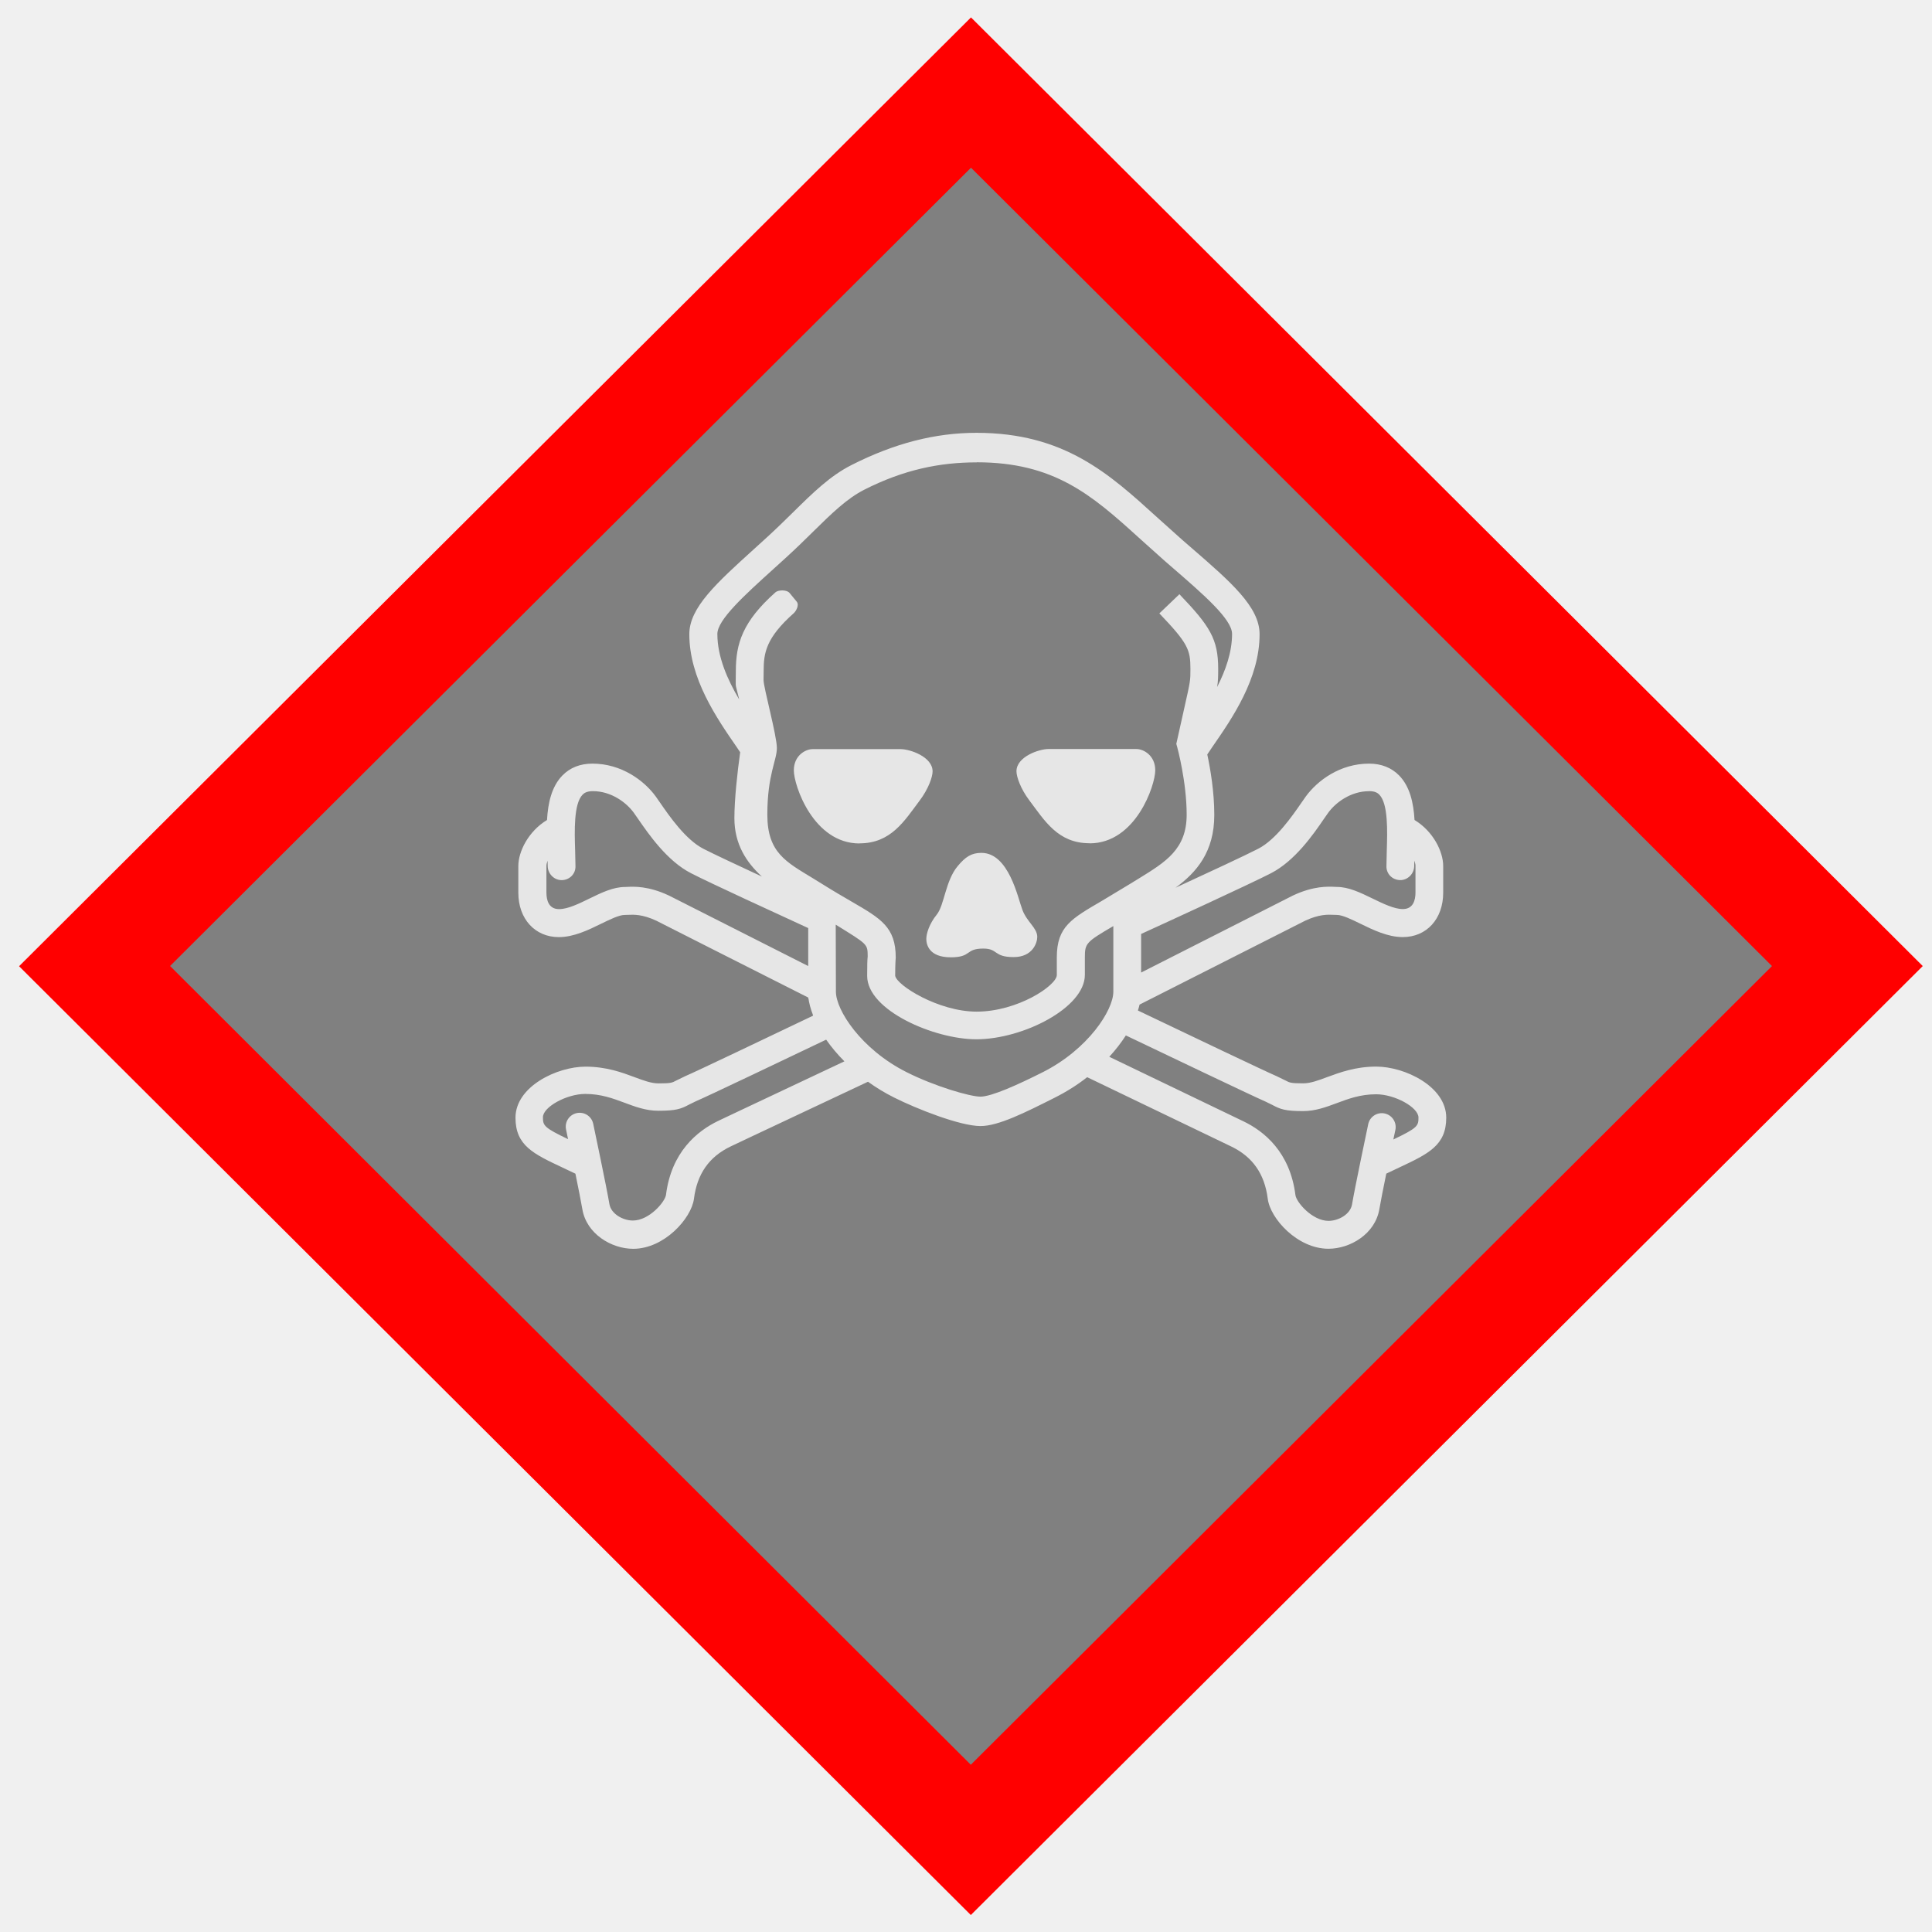
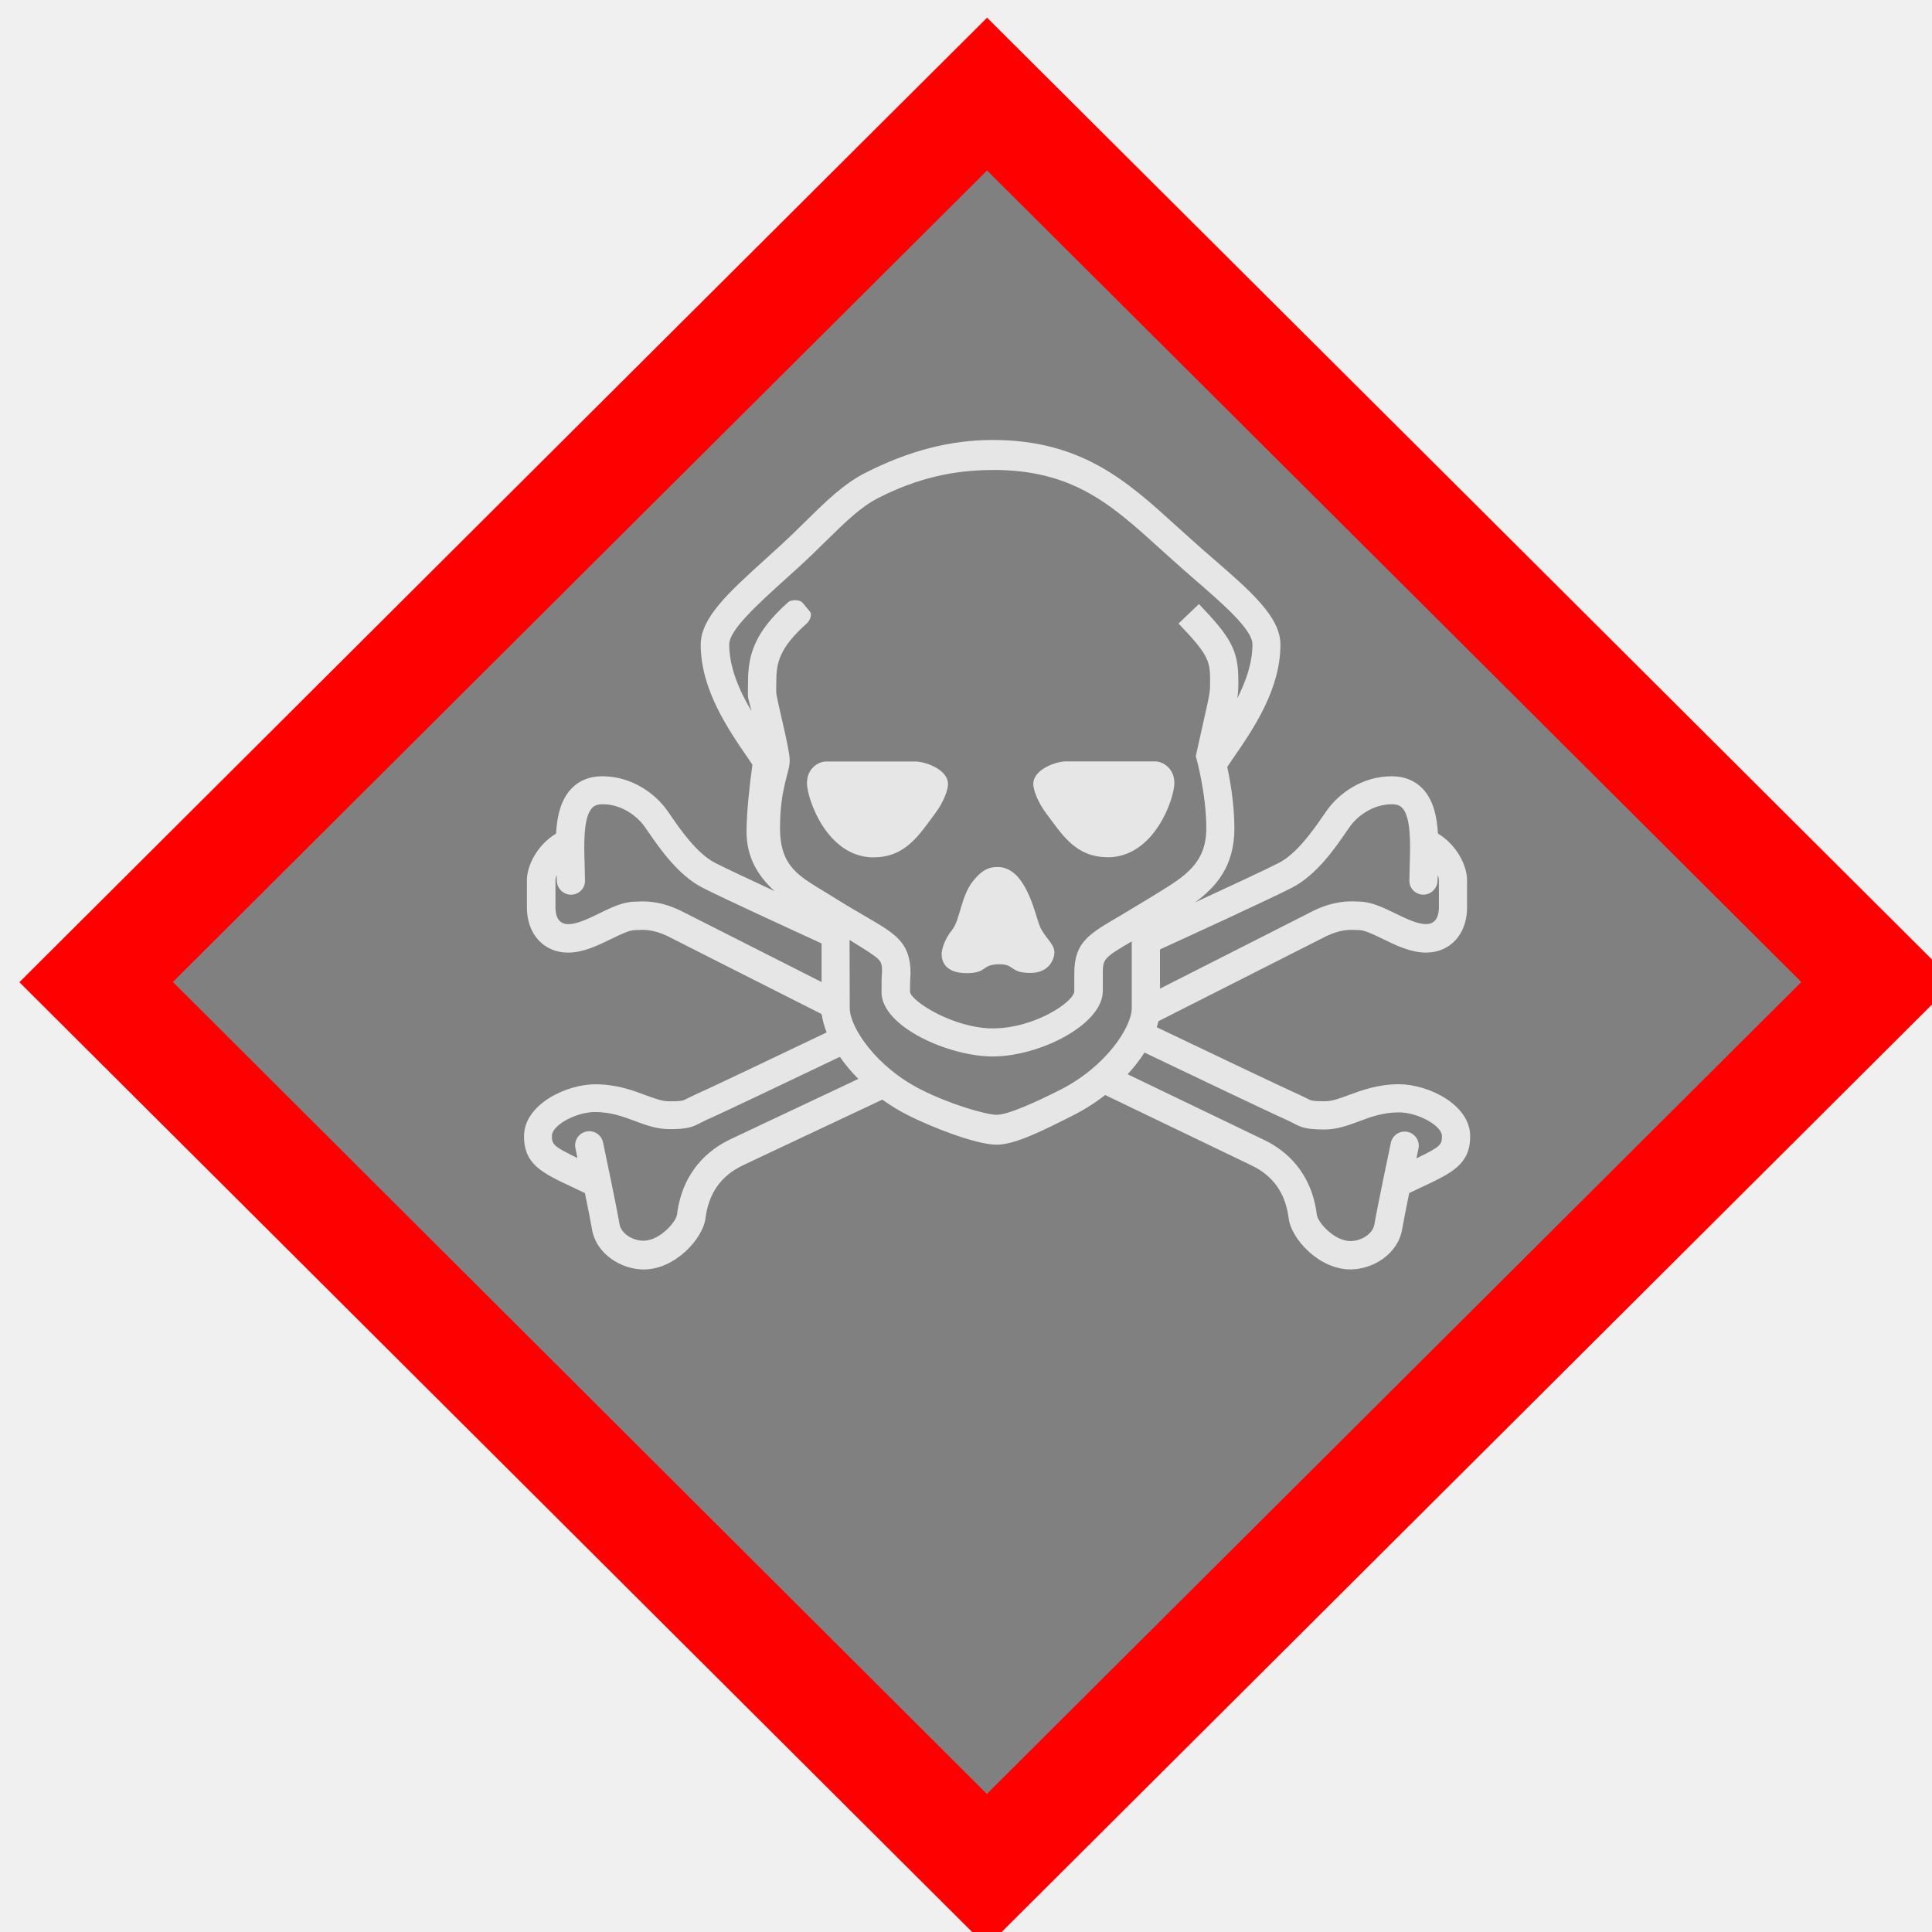
- <svg xmlns="http://www.w3.org/2000/svg" height="724" width="724" viewBox="0 0 735 735" version="1.1" id="svg937">
+ <svg xmlns="http://www.w3.org/2000/svg" height="200" width="200" viewBox="0 0 723.038 723.038" version="1.1" id="svg937">
  <defs id="defs941">
    <filter style="color-interpolation-filters:sRGB" id="filter214">
      <feFlood flood-opacity="1" flood-color="rgb(0,0,0)" result="flood" id="feFlood204" />
      <feComposite in="flood" in2="SourceGraphic" operator="in" result="composite1" id="feComposite206" />
      <feGaussianBlur in="composite1" stdDeviation="10.811" result="blur" id="feGaussianBlur208" />
      <feOffset dx="6" dy="6" result="offset" id="feOffset210" />
      <feComposite in="SourceGraphic" in2="offset" operator="over" result="composite2" id="feComposite212" />
    </filter>
  </defs>
  <path d="M 369.59,684.299 59.547,369.833 369.59,55.367 679.633,369.833 Z" fill="#fff" id="path933" style="fill:#808080;stroke-width:1.031" />
-   <path d="m361.6 364.2c8.23 0 5.45-3.33 12.48-3.33 5.73 0 3.79 3.24 11.56 3.24 7.21 0 8.97-5.45 8.97-7.67 0-3.42-3.88-5.62-5.64-10.26-1.76-4.62-5.18-21.72-15.62-21.72-3.84 0-6.1 1.57-8.97 4.99-4.71 5.55-5.09 14.87-8 18.49-2.87 3.51-3.98 7.28-3.98 9.25 0 2.13 1.02 7 9.25 7m-80.55 58.51-7.9 3.74c-7.91 3.81-17.78 11.77-19.83 28.1-.34 2.68-6.39 9.79-12.59 9.79-3.81 0-8.32-2.52-8.94-6.27-1.08-6.44-5.95-29.55-6.16-30.53-.6-2.85-3.4-4.68-6.26-4.07s-4.68 3.4-4.07 6.26c.001.06.76 3.65.76 3.65-9.18-4.38-9.56-5.17-9.56-8.33 0-3.9 9-8.87 16.1-8.87 5.97 0 10.54 1.71 14.97 3.36 4 1.5 8.13 3.04 12.8 3.04 6.72 0 8.64-.68 11.73-2.35l2.6-1.27c4.07-1.71 35.64-16.78 49.55-23.43 1.94 2.78 4.26 5.57 6.94 8.25m-3.3-52c12.29 7.63 12.1 7.29 12.16 12.1-.15 1.3-.2 3.44-.2 7.41 0 13.1 25.5 24.1 41.52 24.1 17.77 0 41.3-12 41.3-24.49v-6.74c0-5.32.56-5.81 10.83-11.84v24.99c0 6.99-9.58 21.91-26.89 30.62l-.56.28c-8.38 4.21-18.8 9-23.1 9-3.97 0-17.41-3.92-28.1-9.31-17.32-8.7-26.89-23.63-26.89-30.62zm-108-40.9c-.02.001-.04.03-.07.04.02-.001.04-.03.07-.04m310.9-9.9c2.33 0 3.34.76 3.9 1.34 3.4 3.51 3.07 13.78 2.84 21.28l-.13 5.95c-.06 2.92 2.25 5.21 5.16 5.28 2.91.06 5.33-2.36 5.4-5.28l.05-2.13c.3.81.44 1.5.44 1.95v10.16c0 2.88-.84 6.32-4.82 6.32-3.27 0-7.46-2.04-11.5-4-4.66-2.27-9.1-4.42-13.57-4.42l-.76-.03c-2.63-.13-8.11-.38-15.83 3.23l-.15.07-57.75 29.3v-14.68c8.54-3.9 41.3-18.92 49.4-23.1 9.13-4.7 16.1-14.75 20.2-20.76l1.59-2.27c2.75-3.78 8.47-8.19 15.56-8.19zm-266.4 39.7-.08-.03c-7.72-3.62-13.2-3.36-15.83-3.23l-.76.03c-4.5 0-8.91 2.15-13.57 4.42-4 1.97-8.22 4-11.5 4-3.99 0-4.82-3.43-4.82-6.32v-10.16c0-.45.14-1.14.44-1.95l.05 2.12c.06 2.92 2.48 5.34 5.4 5.28 2.91-.06 5.23-2.36 5.16-5.28l-.13-5.95c-.24-7.5-.56-17.77 2.83-21.28.56-.57 1.57-1.34 3.9-1.34 7.09 0 12.82 4.41 15.57 8.19l1.59 2.27c4.14 6 11.1 16.1 20.2 20.76 7.08 3.65 32.3 15.23 44.58 20.87v14.45zm117.1-164.8c29.36 0 43.62 12.25 61.7 28.68l9.58 8.59 3.57 3.1c11.48 9.95 22.33 19.35 22.33 24.92 0 6.9-2.41 13.78-5.68 20.2.38-2.35.4-3.9.4-6.89 0-11.37-3.14-16.27-14.75-28.41l-7.63 7.3c10.88 11.37 11.82 13.79 11.82 21.1 0 4.55 0 4.55-2.31 14.8l-3.06 13.74.35 1.25c.04.13 3.59 13.18 3.59 25.7 0 13.1-8 17.98-18.1 24.2l-3.18 1.96-10.89 6.56c-11.5 6.75-17.23 9.73-17.23 21.52v6.74c0 3.91-14.78 13.93-30.53 13.93-14.46 0-30.38-10-30.96-13.64 0-4.83.21-6.92.21-6.92 0-11.56-5.6-14.81-16.77-21.29-3.11-1.8-6.97-4.05-11.52-6.9l-3.18-1.96c-10.14-6.2-17.38-9.72-17.38-24.2 0-15.23 3.63-20.67 3.63-25.37s-5.07-23-5.07-25.87c0-.37.04-3.46.04-3.46 0-6.85.87-12.57 11.46-21.98.86-.76 2.17-3.09 1.12-4.38s-1.47-1.83-2.69-3.27c-.61-.72-1.72-1-2.79-1.01-1.07 0-2.11.28-2.58.7-12.53 11.13-15.1 19.56-15.1 29.94 0 0-.04 3.09-.04 3.55 0 2.82-.12 1.4 1.33 7.33-4.52-7.66-8.32-16.28-8.32-24.95 0-5.39 10.33-14.75 21.27-24.65l4.78-4.34c3.78-3.45 7.1-6.67 10.24-9.79 7.24-7.11 12.95-12.72 19.6-16.1 14.99-7.6 28.6-10.4 42.82-10.4m-62.3 210.5c-18.32 8.76-45.1 21.53-48.57 22.98l-3.52 1.71c-1.53.83-2 1.07-6.71 1.07-2.75 0-5.69-1.1-9.1-2.37-4.81-1.8-10.79-4-18.67-4-10.86 0-26.64 7.57-26.64 19.43 0 10.56 6.77 13.73 17.98 19l4.82 2.29c1.13 5.54 2.21 10.95 2.63 13.48 1.57 9.44 11.1 15.1 19.36 15.1 11.8 0 22.1-11.55 23.1-19 1.19-9.47 5.74-15.99 13.92-19.92l7.79-3.69 44.5-20.95c3.05 2.19 6.36 4.23 9.92 6 8.71 4.38 25.2 10.86 32.88 10.86 6.82 0 17-5.14 28.1-10.72 4.76-2.39 8.84-5 12.49-7.87l54.78 26.35c8.18 3.94 12.73 10.45 13.92 19.92.94 7.49 11.27 19 23.1 19 8.28 0 17.78-5.64 19.36-15.1.42-2.53 1.5-7.94 2.63-13.48l-.47.22.47-.22 4.83-2.29c11.21-5.27 17.98-8.45 17.98-19 0-11.86-15.77-19.43-26.64-19.43-7.88 0-13.86 2.24-18.67 4-3.4 1.27-6.34 2.37-9.1 2.37-4.71 0-5.18-.25-6.71-1.07l-3.52-1.71c-3.71-1.56-34.54-16.26-52.66-24.93.25-.76.46-1.51.63-2.25 12.41-6.28 62.8-31.81 63-31.91 5.34-2.49 8.64-2.34 10.83-2.24l1.26.04c2.06 0 5.56 1.7 8.94 3.35 4.88 2.38 10.42 5.08 16.1 5.08 9.1 0 15.38-6.94 15.38-16.88v-10.16c0-5.52-3.81-13.21-10.9-17.51-.39-6.56-1.77-12.71-5.82-16.89-2.93-3-6.79-4.55-11.48-4.55-11.1 0-19.69 6.48-24.1 12.54l-1.74 2.49c-3.35 4.85-9.57 13.88-16.34 17.36-4.87 2.51-19.21 9.18-31.45 14.82 7.95-5.8 14.75-13.59 14.75-27.7 0-8.82-1.51-17.6-2.67-23l1.9-2.82c7.61-10.99 18-26 18-42.93 0-10.39-10.9-19.83-25.98-32.9l-3.55-3.08-9.4-8.43c-18.2-16.54-35.3-32.2-68.78-32.2-15.72 0-31.3 4-47.59 12.28-8.11 4.11-14.65 10.54-22.2 17.98-3.11 3.05-6.32 6.21-9.96 9.53l-4.75 4.32c-14.36 13-24.74 22.4-24.74 32.48 0 16.89 10.42 31.94 18 42.93l1.35 2c-1.08 7.73-2.2 17.94-2.2 25.1 0 9.85 4.54 16.79 10.47 22.2-9.49-4.41-18.58-8.68-22.28-10.58-6.77-3.48-12.99-12.51-16.34-17.36l-1.74-2.49c-4.41-6.1-13.1-12.54-24.1-12.54-4.69 0-8.56 1.53-11.48 4.55-4.05 4.18-5.44 10.33-5.82 16.9.02-.001.04-.02.07-.04-.02.001-.04.02-.07.04-7.09 4.3-10.91 11.99-10.91 17.51v10.16c0 9.94 6.33 16.88 15.39 16.88 5.71 0 11.24-2.7 16.1-5.08 3.38-1.65 6.87-3.35 8.94-3.35l1.26-.04c2.19-.1 5.49-.26 10.83 2.24.19.09 40.2 20.38 57.73 29.2m120.8 14.4c10.77 5.15 48.79 23.32 53.2 25.2l2.6 1.27c3.08 1.67 5 2.35 11.73 2.35 4.66 0 8.8-1.55 12.8-3.04 4.42-1.65 9-3.36 14.97-3.36 7.1 0 16.1 4.97 16.1 8.87 0 3.16-.38 3.95-9.56 8.33.46-2.18.75-3.59.77-3.64.6-2.85-1.22-5.65-4.08-6.26-2.85-.6-5.65 1.22-6.25 4.07-.21.98-5.08 24.1-6.16 30.53-.63 3.75-5.13 6.26-8.94 6.26-6.2 0-12.25-7.11-12.59-9.79-2.05-16.36-11.91-24.32-19.82-28.1l-51-24.53c2.45-2.66 4.55-5.4 6.29-8.1m-13.8-73.1c17.6 0 25-22.1 25-27.79s-4.5-8.1-7.15-8.1h-33.48c-3.57 0-12.17 2.91-12.17 8.47 0 2.08 1.56 6.66 4.92 11.1 5.8 7.68 10.83 16.28 22.87 16.28m-87.49.04c12 0 17.1-8.6 22.87-16.28 3.36-4.45 4.92-9 4.92-11.1 0-5.56-8.6-8.47-12.17-8.47h-33.48c-2.65 0-7.14 2.38-7.14 8.1 0 5.69 7.41 27.79 25 27.79m-9.1 21.76h-7.84c3.76 1.73 6.61 3 7.84 3.59v-3.59m-10.4 36.7c.25 2.14.86 4.46 1.81 6.88z" id="path935" style="fill:#e6e6e6" />
-   <path d="M 147.659,148.012 6,289.672 147.669,431.341 289.328,573 431.016,431.312 572.704,289.624 431.063,147.984 C 353.166,70.086 289.404,6.343 289.376,6.343 c -0.028,0 -63.8,63.752 -141.716,141.669 z M 408.622,170.425 527.821,289.624 408.575,408.871 289.319,528.127 170.129,408.871 50.949,289.606 170.139,170.416 C 235.696,104.859 289.347,51.226 289.376,51.226 c 0.028,0 53.689,53.642 119.246,119.199 z" style="fill:#ff0000;stroke:none;" id="path12-7" transform="matrix(1.277958,0,0,1.273995,-0.4105352,-1.455958)" />
+   <path d="m 361.6,364.2 c 8.23,0 5.45,-3.33 12.48,-3.33 5.73,0 3.79,3.24 11.56,3.24 7.21,0 8.97,-5.45 8.97,-7.67 0,-3.42 -3.88,-5.62 -5.64,-10.26 -1.76,-4.62 -5.18,-21.72 -15.62,-21.72 -3.84,0 -6.1,1.57 -8.97,4.99 -4.71,5.55 -5.09,14.87 -8,18.49 -2.87,3.51 -3.98,7.28 -3.98,9.25 0,2.13 1.02,7 9.25,7 m -80.55,58.51 -7.9,3.74 c -7.91,3.81 -17.78,11.77 -19.83,28.1 -0.34,2.68 -6.39,9.79 -12.59,9.79 -3.81,0 -8.32,-2.52 -8.94,-6.27 -1.08,-6.44 -5.95,-29.55 -6.16,-30.53 -0.6,-2.85 -3.4,-4.68 -6.26,-4.07 -2.86,0.61 -4.68,3.4 -4.07,6.26 0.001,0.06 0.76,3.65 0.76,3.65 -9.18,-4.38 -9.56,-5.17 -9.56,-8.33 0,-3.9 9,-8.87 16.1,-8.87 5.97,0 10.54,1.71 14.97,3.36 4,1.5 8.13,3.04 12.8,3.04 6.72,0 8.64,-0.68 11.73,-2.35 l 2.6,-1.27 c 4.07,-1.71 35.64,-16.78 49.55,-23.43 1.94,2.78 4.26,5.57 6.94,8.25 m -3.3,-52 c 12.29,7.63 12.1,7.29 12.16,12.1 -0.15,1.3 -0.2,3.44 -0.2,7.41 0,13.1 25.5,24.1 41.52,24.1 17.77,0 41.3,-12 41.3,-24.49 v -6.74 c 0,-5.32 0.56,-5.81 10.83,-11.84 v 24.99 c 0,6.99 -9.58,21.91 -26.89,30.62 l -0.56,0.28 c -8.38,4.21 -18.8,9 -23.1,9 -3.97,0 -17.41,-3.92 -28.1,-9.31 -17.32,-8.7 -26.89,-23.63 -26.89,-30.62 z m -108,-40.9 c -0.02,10e-4 -0.04,0.03 -0.07,0.04 0.02,-0.001 0.04,-0.03 0.07,-0.04 m 310.9,-9.9 c 2.33,0 3.34,0.76 3.9,1.34 3.4,3.51 3.07,13.78 2.84,21.28 l -0.13,5.95 c -0.06,2.92 2.25,5.21 5.16,5.28 2.91,0.06 5.33,-2.36 5.4,-5.28 l 0.05,-2.13 c 0.3,0.81 0.44,1.5 0.44,1.95 v 10.16 c 0,2.88 -0.84,6.32 -4.82,6.32 -3.27,0 -7.46,-2.04 -11.5,-4 -4.66,-2.27 -9.1,-4.42 -13.57,-4.42 l -0.76,-0.03 c -2.63,-0.13 -8.11,-0.38 -15.83,3.23 l -0.15,0.07 -57.75,29.3 v -14.68 c 8.54,-3.9 41.3,-18.92 49.4,-23.1 9.13,-4.7 16.1,-14.75 20.2,-20.76 l 1.59,-2.27 c 2.75,-3.78 8.47,-8.19 15.56,-8.19 z m -266.4,39.7 -0.08,-0.03 c -7.72,-3.62 -13.2,-3.36 -15.83,-3.23 l -0.76,0.03 c -4.5,0 -8.91,2.15 -13.57,4.42 -4,1.97 -8.22,4 -11.5,4 -3.99,0 -4.82,-3.43 -4.82,-6.32 v -10.16 c 0,-0.45 0.14,-1.14 0.44,-1.95 l 0.05,2.12 c 0.06,2.92 2.48,5.34 5.4,5.28 2.91,-0.06 5.23,-2.36 5.16,-5.28 l -0.13,-5.95 c -0.24,-7.5 -0.56,-17.77 2.83,-21.28 0.56,-0.57 1.57,-1.34 3.9,-1.34 7.09,0 12.82,4.41 15.57,8.19 l 1.59,2.27 c 4.14,6 11.1,16.1 20.2,20.76 7.08,3.65 32.3,15.23 44.58,20.87 v 14.45 z m 117.1,-164.8 c 29.36,0 43.62,12.25 61.7,28.68 l 9.58,8.59 3.57,3.1 c 11.48,9.95 22.33,19.35 22.33,24.92 0,6.9 -2.41,13.78 -5.68,20.2 0.38,-2.35 0.4,-3.9 0.4,-6.89 0,-11.37 -3.14,-16.27 -14.75,-28.41 l -7.63,7.3 c 10.88,11.37 11.82,13.79 11.82,21.1 0,4.55 0,4.55 -2.31,14.8 l -3.06,13.74 0.35,1.25 c 0.04,0.13 3.59,13.18 3.59,25.7 0,13.1 -8,17.98 -18.1,24.2 l -3.18,1.96 -10.89,6.56 c -11.5,6.75 -17.23,9.73 -17.23,21.52 v 6.74 c 0,3.91 -14.78,13.93 -30.53,13.93 -14.46,0 -30.38,-10 -30.96,-13.64 0,-4.83 0.21,-6.92 0.21,-6.92 0,-11.56 -5.6,-14.81 -16.77,-21.29 -3.11,-1.8 -6.97,-4.05 -11.52,-6.9 l -3.18,-1.96 c -10.14,-6.2 -17.38,-9.72 -17.38,-24.2 0,-15.23 3.63,-20.67 3.63,-25.37 0,-4.7 -5.07,-23 -5.07,-25.87 0,-0.37 0.04,-3.46 0.04,-3.46 0,-6.85 0.87,-12.57 11.46,-21.98 0.86,-0.76 2.17,-3.09 1.12,-4.38 -1.05,-1.29 -1.47,-1.83 -2.69,-3.27 -0.61,-0.72 -1.72,-1 -2.79,-1.01 -1.07,0 -2.11,0.28 -2.58,0.7 -12.53,11.13 -15.1,19.56 -15.1,29.94 0,0 -0.04,3.09 -0.04,3.55 0,2.82 -0.12,1.4 1.33,7.33 -4.52,-7.66 -8.32,-16.28 -8.32,-24.95 0,-5.39 10.33,-14.75 21.27,-24.65 l 4.78,-4.34 c 3.78,-3.45 7.1,-6.67 10.24,-9.79 7.24,-7.11 12.95,-12.72 19.6,-16.1 14.99,-7.6 28.6,-10.4 42.82,-10.4 m -62.3,210.5 c -18.32,8.76 -45.1,21.53 -48.57,22.98 l -3.52,1.71 c -1.53,0.83 -2,1.07 -6.71,1.07 -2.75,0 -5.69,-1.1 -9.1,-2.37 -4.81,-1.8 -10.79,-4 -18.67,-4 -10.86,0 -26.64,7.57 -26.64,19.43 0,10.56 6.77,13.73 17.98,19 l 4.82,2.29 c 1.13,5.54 2.21,10.95 2.63,13.48 1.57,9.44 11.1,15.1 19.36,15.1 11.8,0 22.1,-11.55 23.1,-19 1.19,-9.47 5.74,-15.99 13.92,-19.92 l 7.79,-3.69 44.5,-20.95 c 3.05,2.19 6.36,4.23 9.92,6 8.71,4.38 25.2,10.86 32.88,10.86 6.82,0 17,-5.14 28.1,-10.72 4.76,-2.39 8.84,-5 12.49,-7.87 l 54.78,26.35 c 8.18,3.94 12.73,10.45 13.92,19.92 0.94,7.49 11.27,19 23.1,19 8.28,0 17.78,-5.64 19.36,-15.1 0.42,-2.53 1.5,-7.94 2.63,-13.48 l -0.47,0.22 0.47,-0.22 4.83,-2.29 c 11.21,-5.27 17.98,-8.45 17.98,-19 0,-11.86 -15.77,-19.43 -26.64,-19.43 -7.88,0 -13.86,2.24 -18.67,4 -3.4,1.27 -6.34,2.37 -9.1,2.37 -4.71,0 -5.18,-0.25 -6.71,-1.07 l -3.52,-1.71 c -3.71,-1.56 -34.54,-16.26 -52.66,-24.93 0.25,-0.76 0.46,-1.51 0.63,-2.25 12.41,-6.28 62.8,-31.81 63,-31.91 5.34,-2.49 8.64,-2.34 10.83,-2.24 l 1.26,0.04 c 2.06,0 5.56,1.7 8.94,3.35 4.88,2.38 10.42,5.08 16.1,5.08 9.1,0 15.38,-6.94 15.38,-16.88 v -10.16 c 0,-5.52 -3.81,-13.21 -10.9,-17.51 -0.39,-6.56 -1.77,-12.71 -5.82,-16.89 -2.93,-3 -6.79,-4.55 -11.48,-4.55 -11.1,0 -19.69,6.48 -24.1,12.54 l -1.74,2.49 c -3.35,4.85 -9.57,13.88 -16.34,17.36 -4.87,2.51 -19.21,9.18 -31.45,14.82 7.95,-5.8 14.75,-13.59 14.75,-27.7 0,-8.82 -1.51,-17.6 -2.67,-23 l 1.9,-2.82 c 7.61,-10.99 18,-26 18,-42.93 0,-10.39 -10.9,-19.83 -25.98,-32.9 l -3.55,-3.08 -9.4,-8.43 c -18.2,-16.54 -35.3,-32.2 -68.78,-32.2 -15.72,0 -31.3,4 -47.59,12.28 -8.11,4.11 -14.65,10.54 -22.2,17.98 -3.11,3.05 -6.32,6.21 -9.96,9.53 l -4.75,4.32 c -14.36,13 -24.74,22.4 -24.74,32.48 0,16.89 10.42,31.94 18,42.93 l 1.35,2 c -1.08,7.73 -2.2,17.94 -2.2,25.1 0,9.85 4.54,16.79 10.47,22.2 -9.49,-4.41 -18.58,-8.68 -22.28,-10.58 -6.77,-3.48 -12.99,-12.51 -16.34,-17.36 l -1.74,-2.49 c -4.41,-6.1 -13.1,-12.54 -24.1,-12.54 -4.69,0 -8.56,1.53 -11.48,4.55 -4.05,4.18 -5.44,10.33 -5.82,16.9 0.02,-10e-4 0.04,-0.02 0.07,-0.04 -0.02,10e-4 -0.04,0.02 -0.07,0.04 -7.09,4.3 -10.91,11.99 -10.91,17.51 v 10.16 c 0,9.94 6.33,16.88 15.39,16.88 5.71,0 11.24,-2.7 16.1,-5.08 3.38,-1.65 6.87,-3.35 8.94,-3.35 l 1.26,-0.04 c 2.19,-0.1 5.49,-0.26 10.83,2.24 0.19,0.09 40.2,20.38 57.73,29.2 m 120.8,14.4 c 10.77,5.15 48.79,23.32 53.2,25.2 l 2.6,1.27 c 3.08,1.67 5,2.35 11.73,2.35 4.66,0 8.8,-1.55 12.8,-3.04 4.42,-1.65 9,-3.36 14.97,-3.36 7.1,0 16.1,4.97 16.1,8.87 0,3.16 -0.38,3.95 -9.56,8.33 0.46,-2.18 0.75,-3.59 0.77,-3.64 0.6,-2.85 -1.22,-5.65 -4.08,-6.26 -2.85,-0.6 -5.65,1.22 -6.25,4.07 -0.21,0.98 -5.08,24.1 -6.16,30.53 -0.63,3.75 -5.13,6.26 -8.94,6.26 -6.2,0 -12.25,-7.11 -12.59,-9.79 -2.05,-16.36 -11.91,-24.32 -19.82,-28.1 l -51,-24.53 c 2.45,-2.66 4.55,-5.4 6.29,-8.1 m -13.8,-73.1 c 17.6,0 25,-22.1 25,-27.79 0,-5.69 -4.5,-8.1 -7.15,-8.1 h -33.48 c -3.57,0 -12.17,2.91 -12.17,8.47 0,2.08 1.56,6.66 4.92,11.1 5.8,7.68 10.83,16.28 22.87,16.28 M 327,320.84 c 12,0 17.1,-8.6 22.87,-16.28 3.36,-4.45 4.92,-9 4.92,-11.1 0,-5.56 -8.6,-8.47 -12.17,-8.47 h -33.48 c -2.65,0 -7.14,2.38 -7.14,8.1 0,5.69 7.41,27.79 25,27.79 m -9.1,21.76 h -7.84 c 3.76,1.73 6.61,3 7.84,3.59 v -3.59 m -10.4,36.7 c 0.25,2.14 0.86,4.46 1.81,6.88 z" id="path935" style="fill:#e6e6e6" />
+   <path d="M 147.659,148.012 6,289.672 147.669,431.341 289.328,573 431.016,431.312 572.704,289.624 431.063,147.984 C 353.166,70.086 289.404,6.343 289.376,6.343 c -0.028,0 -63.8,63.752 -141.716,141.669 z M 408.622,170.425 527.821,289.624 408.575,408.871 289.319,528.127 170.129,408.871 50.949,289.606 170.139,170.416 C 235.696,104.859 289.347,51.226 289.376,51.226 c 0.028,0 53.689,53.642 119.246,119.199 z" style="fill:#ff0000;stroke:none" id="path12-7" transform="matrix(1.277958,0,0,1.273995,-0.4105352,-1.455958)" />
</svg>
